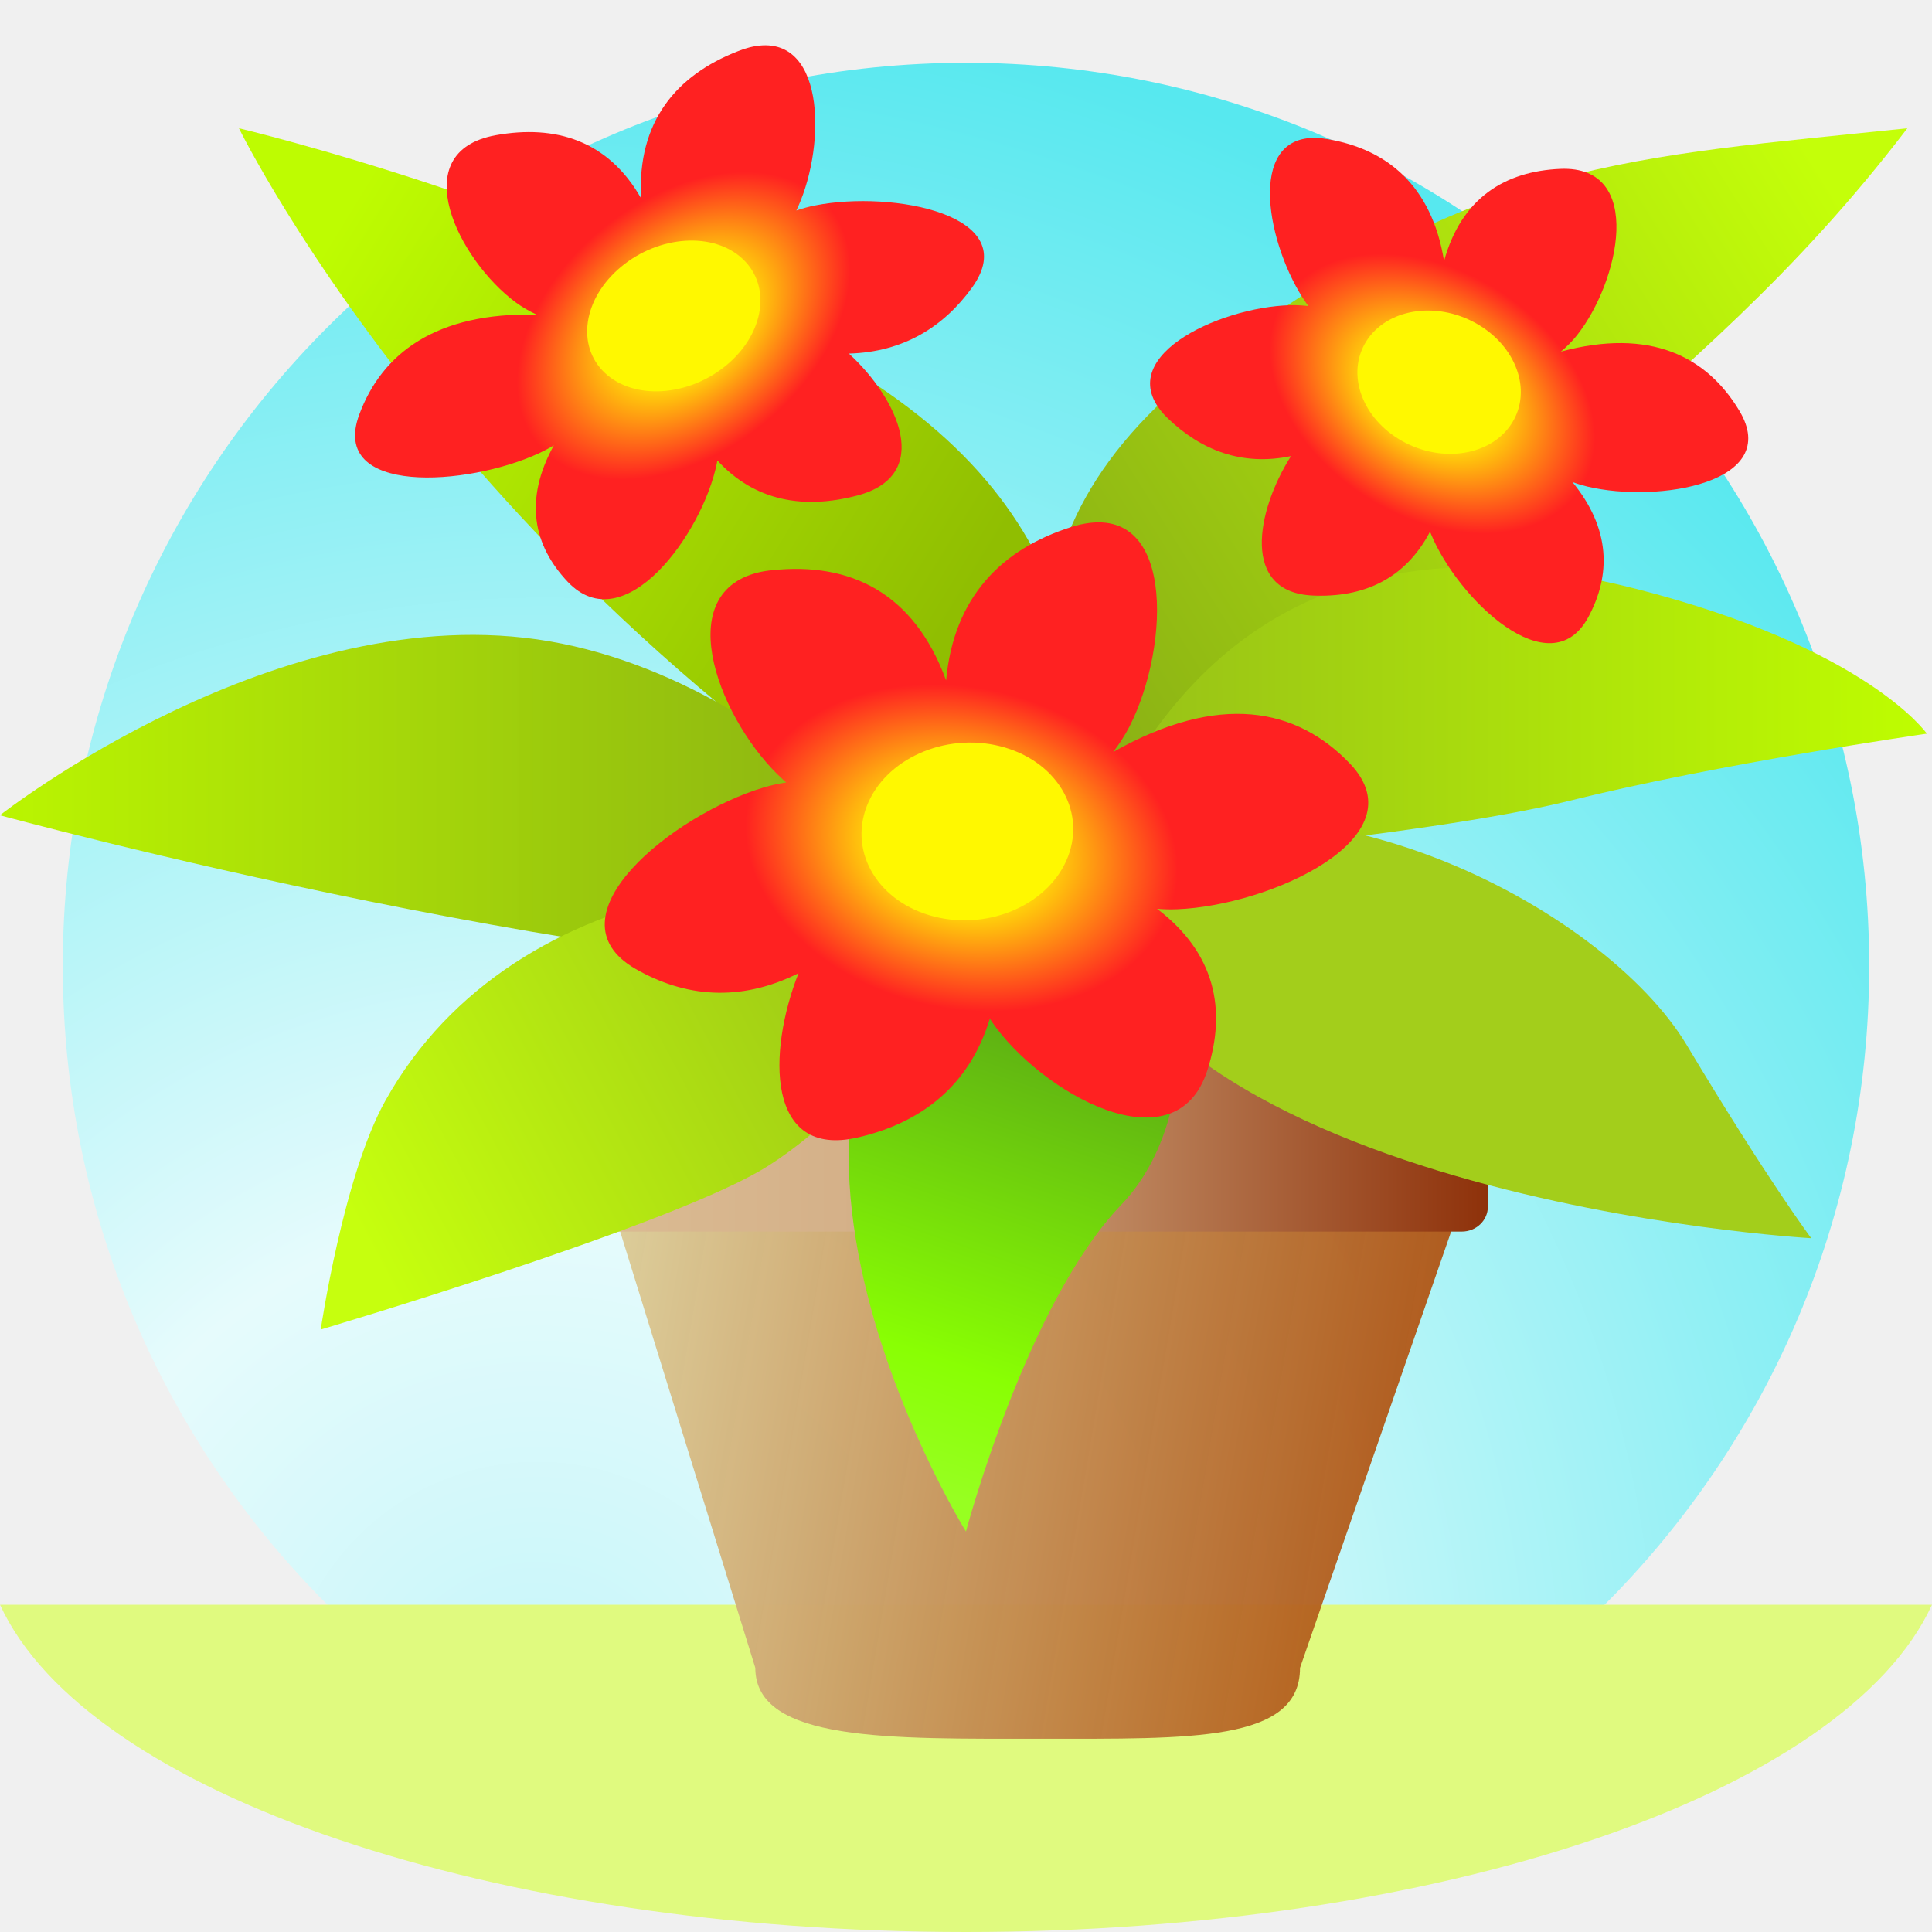
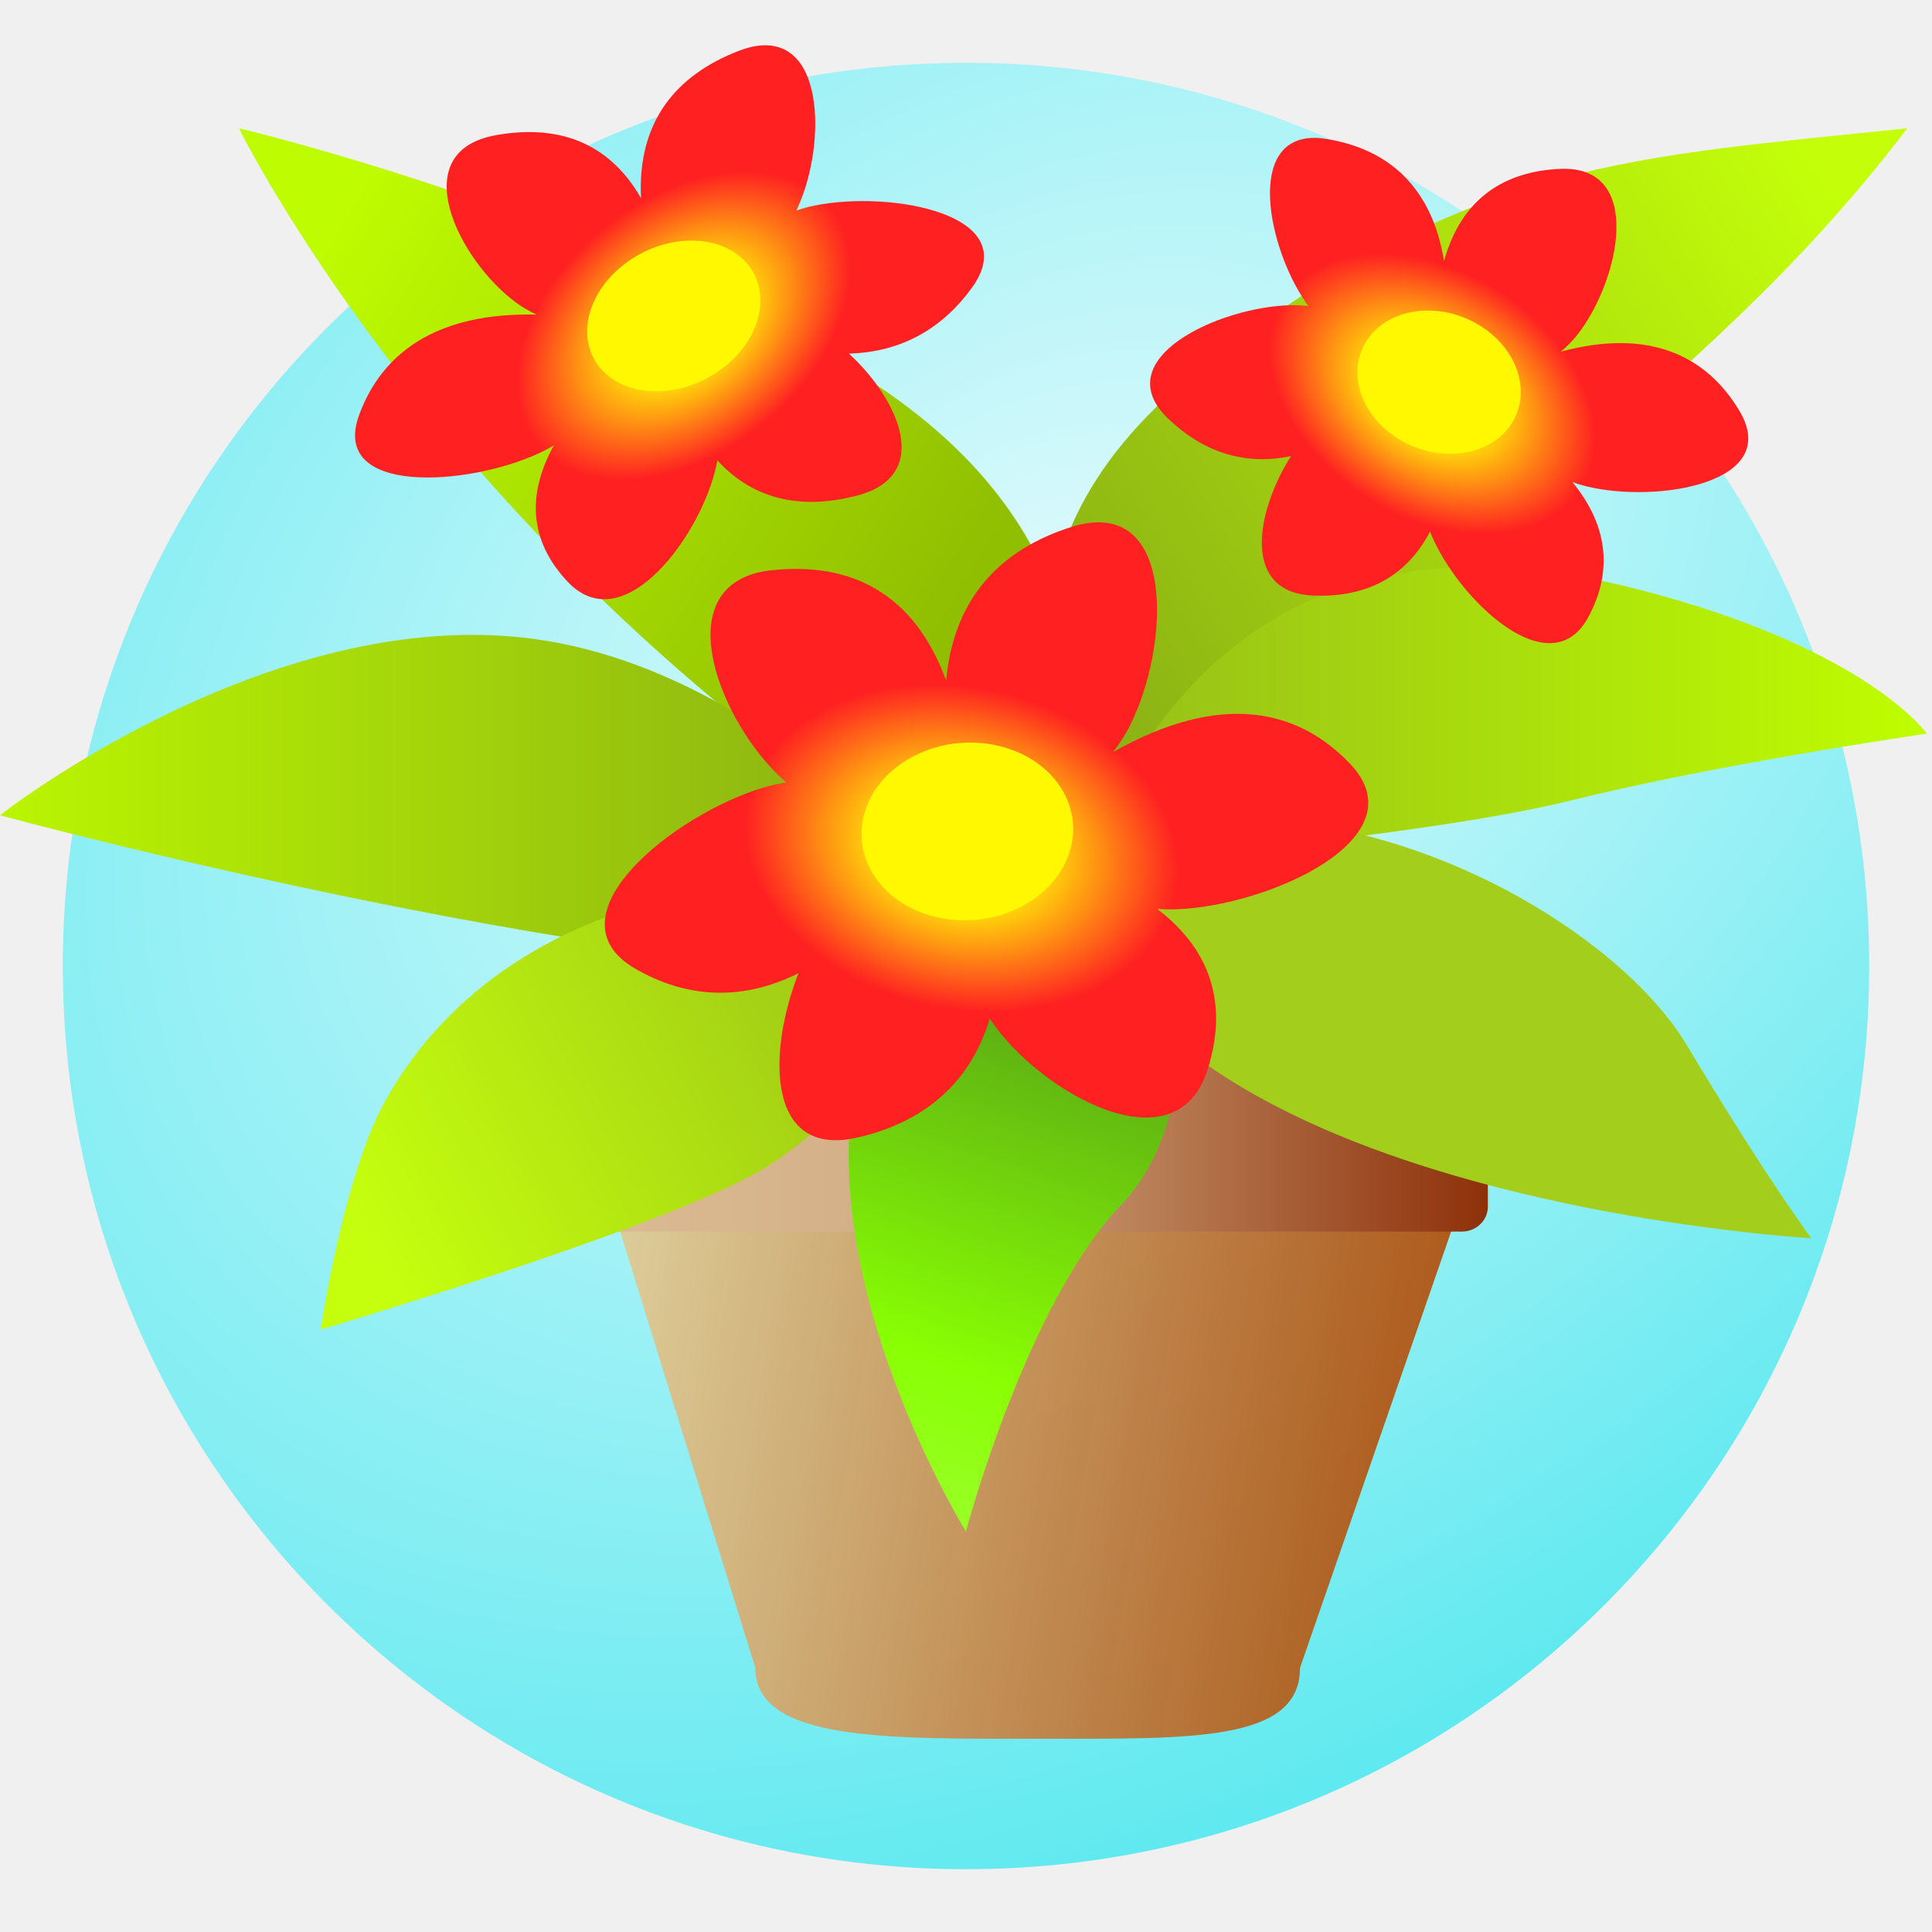
<svg xmlns="http://www.w3.org/2000/svg" xmlns:xlink="http://www.w3.org/1999/xlink" width="100" height="100" viewBox="0 0 26.458 26.458" version="1.1" id="svg2787">
  <defs id="defs2784">
    <linearGradient id="linearGradient17439">
-       <stop style="stop-color:#c5f6f9;stop-opacity:1;" offset="0" id="stop17435" />
-       <stop style="stop-color:#e6fbfc;stop-opacity:1;" offset="0.289" id="stop17443" />
+       <stop style="stop-color:#e0fafc;stop-opacity:1;" offset="0" id="stop17435" />
      <stop style="stop-color:#57e8ef;stop-opacity:1;" offset="1" id="stop17437" />
    </linearGradient>
    <linearGradient id="linearGradient88274">
      <stop style="stop-color:#ffe509;stop-opacity:1;" offset="0" id="stop88268" />
      <stop style="stop-color:#ffdd09;stop-opacity:1;" offset="0.23" id="stop91651" />
      <stop style="stop-color:#ff2121;stop-opacity:1;" offset="0.593" id="stop88272" />
    </linearGradient>
    <linearGradient id="linearGradient87446">
      <stop style="stop-color:#56a216;stop-opacity:1;" offset="0" id="stop87442" />
      <stop style="stop-color:#89ff03;stop-opacity:1;" offset="0.754" id="stop87444" />
      <stop style="stop-color:#97ff21;stop-opacity:1;" offset="0.99" id="stop32348" />
    </linearGradient>
    <linearGradient id="linearGradient87436">
      <stop style="stop-color:#c6ff0e;stop-opacity:1;" offset="0" id="stop87434" />
      <stop style="stop-color:#93ba18;stop-opacity:1;" offset="1" id="stop87432" />
    </linearGradient>
    <linearGradient id="linearGradient87426">
      <stop style="stop-color:#befc00;stop-opacity:0.996;" offset="0" id="stop87424" />
      <stop style="stop-color:#90be01;stop-opacity:1;" offset="1" id="stop87422" />
    </linearGradient>
    <linearGradient id="linearGradient87416">
      <stop style="stop-color:#baf500;stop-opacity:0.996;" offset="0" id="stop87414" />
      <stop style="stop-color:#84a816;stop-opacity:1;" offset="1" id="stop87412" />
    </linearGradient>
    <linearGradient id="linearGradient87408">
      <stop style="stop-color:#96be19;stop-opacity:1;" offset="0" id="stop87404" />
      <stop style="stop-color:#bffe00;stop-opacity:0.998;" offset="1" id="stop87406" />
    </linearGradient>
    <linearGradient id="linearGradient87400">
      <stop style="stop-color:#85a916;stop-opacity:1;" offset="0" id="stop87396" />
      <stop style="stop-color:#c4ff09;stop-opacity:1;" offset="0.881" id="stop87398" />
    </linearGradient>
    <linearGradient id="linearGradient83676">
      <stop style="stop-color:#dbbc94;stop-opacity:1;" offset="0" id="stop83674" />
      <stop style="stop-color:#d2ac84;stop-opacity:1;" offset="0.396" id="stop83751" />
      <stop style="stop-color:#8e310a;stop-opacity:1;" offset="1" id="stop83672" />
    </linearGradient>
    <linearGradient xlink:href="#linearGradient29522" id="linearGradient31309" gradientUnits="userSpaceOnUse" gradientTransform="matrix(0.7932409,-0.6089079,0.7932409,0.6089079,4.892518,-8.867114)" x1="14.228" y1="-29.19" x2="3.659" y2="-18.62" />
    <linearGradient id="linearGradient29522">
      <stop style="stop-color:#d4a125;stop-opacity:1;" offset="0" id="stop29518" />
      <stop style="stop-color:#edd495;stop-opacity:1;" offset="1" id="stop29520" />
    </linearGradient>
    <linearGradient xlink:href="#linearGradient29522" id="linearGradient31385" gradientUnits="userSpaceOnUse" gradientTransform="matrix(-0.7932409,-0.6089079,-0.7932409,0.6089079,5.107999,-8.867114)" x1="14.228" y1="-29.19" x2="3.659" y2="-18.62" />
    <linearGradient xlink:href="#linearGradient29522" id="linearGradient29605" gradientUnits="userSpaceOnUse" gradientTransform="matrix(0.8001375,-0.6190755,0.8001375,0.6190755,17.50946,-0.3688092)" x1="14.228" y1="-29.19" x2="3.659" y2="-18.62" />
    <linearGradient id="linearGradient15170">
      <stop style="stop-color:#dccd9a;stop-opacity:1;" offset="0" id="stop15166" />
      <stop style="stop-color:#aa4400;stop-opacity:0.938;" offset="1" id="stop15168" />
    </linearGradient>
    <linearGradient id="linearGradient21349">
      <stop style="stop-color:#c38e66;stop-opacity:1;" offset="0" id="stop21345" />
      <stop style="stop-color:#8b5b37;stop-opacity:1;" offset="1" id="stop21347" />
    </linearGradient>
    <linearGradient xlink:href="#linearGradient87426" id="linearGradient67992" gradientUnits="userSpaceOnUse" x1="5.486" y1="8.979" x2="11.86" y2="13.141" />
    <linearGradient xlink:href="#linearGradient87400" id="linearGradient67994" gradientUnits="userSpaceOnUse" x1="12.634" y1="13.584" x2="22.543" y2="6.943" />
    <linearGradient xlink:href="#linearGradient15170" id="linearGradient67996" gradientUnits="userSpaceOnUse" gradientTransform="matrix(0.5499997,0,0,0.5417149,16.95317,11.51363)" x1="-15.649" y1="17.282" x2="2.072" y2="20.393" />
    <linearGradient xlink:href="#linearGradient21349" id="linearGradient68000" gradientUnits="userSpaceOnUse" gradientTransform="matrix(0.5499997,0,0,0.3543472,16.95317,13.10631)" x1="-15.673" y1="6.808" x2="2.096" y2="6.808" />
    <linearGradient xlink:href="#linearGradient87416" id="linearGradient68002" gradientUnits="userSpaceOnUse" x1="2.73" y1="14.34" x2="13.008" y2="14.34" gradientTransform="matrix(1.051275,0,0,1,-0.6669769,1.3781659e-7)" />
    <linearGradient xlink:href="#linearGradient83676" id="linearGradient68004" gradientUnits="userSpaceOnUse" gradientTransform="matrix(0.7236181,0,0,1,13.92875,11.04488)" x1="-7.541" y1="6.482" x2="5.622" y2="6.482" />
    <linearGradient xlink:href="#linearGradient87436" id="linearGradient68006" gradientUnits="userSpaceOnUse" x1="6.216" y1="18.923" x2="12.706" y2="15.275" />
    <linearGradient xlink:href="#linearGradient87408" id="linearGradient68008" gradientUnits="userSpaceOnUse" x1="13.695" y1="13.447" x2="22.657" y2="13.447" />
    <linearGradient xlink:href="#linearGradient87446" id="linearGradient68010" gradientUnits="userSpaceOnUse" x1="13.084" y1="15.912" x2="11.437" y2="21.01" />
    <radialGradient xlink:href="#linearGradient88274" id="radialGradient68012" gradientUnits="userSpaceOnUse" gradientTransform="matrix(1.222499,0.3662561,-0.880079,1.182931,-13.53777,3.53111)" cx="15.861" cy="-2.631" fx="15.861" fy="-2.631" r="1.865" />
    <radialGradient xlink:href="#linearGradient88274" id="radialGradient68014" gradientUnits="userSpaceOnUse" gradientTransform="matrix(1.222499,0.3662561,-0.880079,1.182931,-13.53777,3.53111)" cx="15.861" cy="-2.631" fx="15.861" fy="-2.631" r="1.865" />
    <radialGradient xlink:href="#linearGradient88274" id="radialGradient68016" gradientUnits="userSpaceOnUse" gradientTransform="matrix(1.222499,0.3662561,-0.880079,1.182931,-13.53777,3.53111)" cx="15.861" cy="-2.631" fx="15.861" fy="-2.631" r="1.865" />
-     <radialGradient xlink:href="#linearGradient17439" id="radialGradient17441" cx="11.875" cy="19.627" fx="11.875" fy="19.627" r="12.369" gradientUnits="userSpaceOnUse" gradientTransform="matrix(1.784183,-0.7303314,0.7233711,1.76718,-28.04883,-2.586159)" />
+     <radialGradient xlink:href="#linearGradient17439" id="radialGradient17441" cx="17.109" cy="12.836" fx="17.109" fy="12.836" r="12.369" gradientUnits="userSpaceOnUse" gradientTransform="matrix(-1.57323,1.114289,-0.7891567,-1.114186,51.30391,3.788627)" />
  </defs>
  <g id="layer1">
    <circle style="fill:url(#radialGradient17441);fill-rule:evenodd;stroke-width:0.265;fill-opacity:1" id="path19668" cx="13.229" cy="13.229" r="12.369" />
    <g id="g117847" transform="translate(-85.68201,-18.42902)">
      <path id="rect29651" style="fill:#b89644;fill-opacity:1;fill-rule:evenodd;stroke-width:0.253" d="m -35.605,27.319 c -0.493,-1e-6 -0.985,0.145 -1.362,0.435 l -11.147,8.557 h 0.002 V 52.708 h 25.015 V 36.311 h 0.002 L -34.243,27.754 c -0.377,-0.29 -0.87,-0.435 -1.363,-0.435 z" />
      <rect style="mix-blend-mode:multiply;fill:#ddd3d3;fill-opacity:1;fill-rule:evenodd;stroke-width:0.259" id="rect31549-1" width="22.808" height="19.408" x="-46.973" y="31.063" />
      <rect style="fill:#ffffff;fill-rule:evenodd;stroke-width:0.265" id="rect31549" width="22.101" height="20.893" x="-46.656" y="31.253" />
      <text xml:space="preserve" style="font-style:normal;font-weight:normal;font-size:15.525px;line-height:1.25;font-family:sans-serif;fill:#000000;fill-opacity:1;stroke:none;stroke-width:0.243" x="-31.271" y="52.283" id="text33454" transform="matrix(0.9981024,0.2998089,-0.2238531,0.9346605,0,0)">
        <tspan id="tspan33452" style="font-style:normal;font-variant:normal;font-weight:bold;font-stretch:normal;font-size:15.525px;font-family:Amiri;-inkscape-font-specification:'Amiri Bold';fill:#ff2e2e;fill-opacity:1;stroke-width:0.243" x="-31.271" y="52.283">@</tspan>
      </text>
      <path id="path31562" style="mix-blend-mode:normal;fill:#c5a761;fill-opacity:1;stroke:#000000;stroke-width:0;stroke-linecap:butt;stroke-linejoin:miter;stroke-dasharray:none;stroke-opacity:1" d="m -24.548,36.496 -11.088,7.975 -11.019,-7.925 v 2.948 l 9.954,8.797 h 1.995 l -0.003,-0.05 h 0.208 l 9.953,-8.798 z" />
      <g id="g31560" transform="matrix(1,0,0,0.991651,-40.60526,66.98862)">
        <g id="g31553">
          <path id="rect29033-76-4" style="fill:url(#linearGradient31309);fill-opacity:1;fill-rule:evenodd;stroke-width:0.295" d="m -7.509,-30.936 v 16.535 c 0.453,10e-7 0.906,-0.133 1.253,-0.399 l 10.25,-7.868 -10.25,-7.868 c -0.347,-0.266 -0.8,-0.399 -1.253,-0.399 z" />
          <path id="rect29033-76-4-0" style="fill:url(#linearGradient31385);fill-opacity:1;fill-rule:evenodd;stroke-width:0.295" d="m 17.51,-30.936 v 16.535 c -0.453,10e-7 -0.906,-0.133 -1.253,-0.399 L 6.007,-22.668 16.257,-30.537 c 0.347,-0.266 0.8,-0.399 1.253,-0.399 z" />
        </g>
        <path id="rect29033-76-0" style="fill:#b89644;fill-opacity:1;fill-rule:evenodd;stroke-width:0.319" d="m 5,-23.668 c -0.473,-1e-6 -0.945,0.149 -1.307,0.448 l -10.696,8.82 H 17.003 L 6.307,-23.221 C 5.945,-23.519 5.473,-23.668 5,-23.668 Z" />
        <path id="rect29033-76" style="fill:url(#linearGradient29605);fill-opacity:1;fill-rule:evenodd;stroke-width:0.299" d="m 5,-22.806 c -0.457,-1e-6 -0.913,0.135 -1.264,0.406 l -10.339,8 H 16.603 L 6.264,-22.4 c -0.35,-0.271 -0.807,-0.406 -1.264,-0.406 z" />
      </g>
    </g>
-     <path style="fill:#e0fa7f;fill-opacity:1;fill-rule:evenodd;stroke-width:0.449" d="M 3.1666667e-7,21.976 A 13.464,5.496 0 0 0 13.229,26.458 13.464,5.496 0 0 0 26.458,21.976 Z" id="path79810" />
    <g id="g67990" transform="matrix(1.290122,0,0,1.372855,-2.842666,-8.649821)">
      <path style="fill:url(#linearGradient67992);fill-opacity:1;stroke:#000000;stroke-width:0;stroke-linecap:butt;stroke-linejoin:miter;stroke-dasharray:none;stroke-opacity:1" d="M 13.655,15.714 C 13.828,13.514 13.949,11.47 11.133,9.921 8.317,8.372 4.74,7.58 4.74,7.58 c 0,0 2.63,5.063 8.916,8.134 z" id="path67948" />
      <path style="fill:url(#linearGradient67994);fill-opacity:1;stroke:#000000;stroke-width:0;stroke-linecap:butt;stroke-linejoin:miter;stroke-dasharray:none;stroke-opacity:1" d="m 13.644,15.94 c -0.2,-2.388 -1.229,-4.197 1.508,-6.117 2.737,-1.921 4.372,-1.955 7.298,-2.243 -2.353,2.897 -4.691,3.705 -8.806,8.36 z" id="path67950" />
      <path id="path67952" style="fill:url(#linearGradient67996);fill-opacity:1;fill-rule:evenodd;stroke:#44b2c8;stroke-width:0;stroke-dasharray:none;stroke-opacity:1" d="m 8.419,17.471 1.802,5.467 c 3.3e-5,0.741 1.433,0.707 3.03,0.707 1.597,-1.1e-5 2.752,0.034 2.752,-0.707 l 2.015,-5.467 z" />
      <path id="path67956" style="fill:url(#linearGradient68000);fill-opacity:1;fill-rule:evenodd;stroke:#44b2c8;stroke-width:0;stroke-dasharray:none;stroke-opacity:1" d="m 13.22,14.919 a 4.887,0.855 0 0 0 -4.887,0.856 4.887,0.855 0 0 0 0.414,0.344 5.26,1.196 0 0 1 4.59,-0.613 5.26,1.196 0 0 1 4.467,0.565 4.887,0.855 0 0 0 0.303,-0.295 4.887,0.855 0 0 0 -4.887,-0.856 z" />
      <path id="path67958" style="fill:#362c25;fill-opacity:1;fill-rule:evenodd;stroke:#44b2c8;stroke-width:0;stroke-dasharray:none;stroke-opacity:1" d="m 13.31,15.182 a 5.291,1.829 0 0 0 -4.617,0.937 4.915,1.308 0 0 0 4.499,0.783 4.915,1.308 0 0 0 4.61,-0.856 5.291,1.829 0 0 0 -4.493,-0.863 z" />
      <path style="fill:url(#linearGradient68002);fill-opacity:1;stroke:#000000;stroke-width:0;stroke-linecap:butt;stroke-linejoin:miter;stroke-dasharray:none;stroke-opacity:1" d="m 13.008,16.038 c 0,0 -2.11,-2.876 -4.971,-3.34 -2.86,-0.464 -5.834,1.735 -5.834,1.735 0,0 6.838,1.752 10.805,1.605 z" id="path67960" />
      <rect style="opacity:1;fill:url(#linearGradient68004);fill-opacity:1;stroke:#9d9d9d;stroke-width:0;stroke-miterlimit:8;paint-order:fill markers stroke;stop-color:#000000" id="rect67962" width="9.525" height="2.117" x="8.472" y="16.469" rx="0.277" ry="0.248" />
      <path style="fill:url(#linearGradient68006);fill-opacity:1;stroke:#000000;stroke-width:0;stroke-linecap:butt;stroke-linejoin:miter;stroke-dasharray:none;stroke-opacity:1" d="m 12.893,15.512 c -1.76,-0.787 -5.215,-0.564 -6.6,1.77 -0.446,0.752 -0.685,2.281 -0.685,2.281 0,0 3.551,-0.987 4.651,-1.577 1.1,-0.59 2.634,-2.474 2.634,-2.474 z" id="path67964" />
      <path style="fill:url(#linearGradient68008);fill-opacity:1;stroke:#000000;stroke-width:0;stroke-linecap:butt;stroke-linejoin:miter;stroke-dasharray:none;stroke-opacity:1" d="m 13.695,14.937 c 0.757,-1.795 2.311,-3.616 5.869,-2.764 2.459,0.589 3.093,1.446 3.093,1.446 0,0 -2.204,0.298 -3.791,0.669 -1.545,0.362 -5.171,0.648 -5.171,0.648 z" id="path67966" />
      <path style="fill:#a3ce1b;fill-opacity:1;stroke:#000000;stroke-width:0;stroke-linecap:butt;stroke-linejoin:miter;stroke-dasharray:none;stroke-opacity:1" d="m 13.533,14.844 c 2.466,-1.123 5.7,0.51 6.575,1.881 0.875,1.371 1.322,1.927 1.322,1.927 0,0 -7.46,-0.394 -7.896,-3.808 z" id="path67968" />
      <path style="fill:url(#linearGradient68010);fill-opacity:1;stroke:#000000;stroke-width:0;stroke-linecap:butt;stroke-linejoin:miter;stroke-dasharray:none;stroke-opacity:1" d="m 13.085,14.9 c 1.833,0.129 2.029,2.432 1.022,3.417 -1.007,0.985 -1.65,3.261 -1.65,3.261 0,0 -3.182,-4.819 0.628,-6.678 z" id="path67970" />
      <g id="g67976" transform="matrix(1.111707,-0.2340806,0.2555571,0.9971539,-1.211581,5.250456)">
        <path id="path67972" style="fill:url(#radialGradient68012);fill-opacity:1;stroke:#000000;stroke-width:0;stroke-linecap:butt;stroke-linejoin:miter;stroke-dasharray:none;stroke-opacity:1" d="M 9.372,3.727 C 9.336,3.728 9.298,3.732 9.257,3.739 8.652,3.835 8.192,4.189 8.06,4.928 7.887,4.308 7.445,4.046 6.881,4.021 6.014,3.983 6.272,5.129 6.698,5.651 6.746,5.71 6.801,5.763 6.86,5.811 5.953,5.573 5.372,5.851 5.034,6.384 4.588,7.088 5.855,7.294 6.578,7.132 6.63,7.12 6.681,7.106 6.731,7.088 6.337,7.544 6.328,7.996 6.558,8.412 6.941,9.103 7.886,8.24 8.167,7.608 c 0.004,-0.009 0.008,-0.019 0.012,-0.029 C 8.431,8.05 8.859,8.229 9.368,8.21 10.104,8.183 9.955,7.384 9.604,6.845 10.102,6.947 10.522,6.792 10.864,6.48 11.496,5.901 10.357,5.387 9.624,5.367 c -0.061,-0.002 -0.123,0.001 -0.184,0.008 0.007,-0.009 0.015,-0.019 0.022,-0.029 C 9.862,4.802 10.1,3.709 9.372,3.727 Z" />
        <ellipse style="fill:#fff800;fill-opacity:1;fill-rule:evenodd;stroke-width:0.26" id="ellipse67974" cx="-3.547" cy="9.224" rx="0.846" ry="0.687" transform="matrix(-0.8839148,0.4676479,0.538214,0.8428082,0,0)" />
      </g>
      <g id="g67982" transform="matrix(-1.040536,-0.00390544,-0.00933203,1.018369,25.96468,3.917095)">
        <path id="path67978" style="fill:url(#radialGradient68014);fill-opacity:1;stroke:#000000;stroke-width:0;stroke-linecap:butt;stroke-linejoin:miter;stroke-dasharray:none;stroke-opacity:1" d="M 9.372,3.727 C 9.336,3.728 9.298,3.732 9.257,3.739 8.652,3.835 8.192,4.189 8.06,4.928 7.887,4.308 7.445,4.046 6.881,4.021 6.014,3.983 6.272,5.129 6.698,5.651 6.746,5.71 6.801,5.763 6.86,5.811 5.953,5.573 5.372,5.851 5.034,6.384 4.588,7.088 5.855,7.294 6.578,7.132 6.63,7.12 6.681,7.106 6.731,7.088 6.337,7.544 6.328,7.996 6.558,8.412 6.941,9.103 7.886,8.24 8.167,7.608 c 0.004,-0.009 0.008,-0.019 0.012,-0.029 C 8.431,8.05 8.859,8.229 9.368,8.21 10.104,8.183 9.955,7.384 9.604,6.845 10.102,6.947 10.522,6.792 10.864,6.48 11.496,5.901 10.357,5.387 9.624,5.367 c -0.061,-0.002 -0.123,0.001 -0.184,0.008 0.007,-0.009 0.015,-0.019 0.022,-0.029 C 9.862,4.802 10.1,3.709 9.372,3.727 Z" />
        <ellipse style="fill:#fff800;fill-opacity:1;fill-rule:evenodd;stroke-width:0.26" id="ellipse67980" cx="-3.547" cy="9.224" rx="0.846" ry="0.687" transform="matrix(-0.8839148,0.4676479,0.538214,0.8428082,0,0)" />
      </g>
      <g id="g67988" transform="matrix(-1.304965,0.3301232,0.2336753,1.257712,21.61291,4.229343)">
        <path id="path67984" style="fill:url(#radialGradient68016);fill-opacity:1;stroke:#000000;stroke-width:0;stroke-linecap:butt;stroke-linejoin:miter;stroke-dasharray:none;stroke-opacity:1" d="M 9.372,3.727 C 9.336,3.728 9.298,3.732 9.257,3.739 8.652,3.835 8.192,4.189 8.06,4.928 7.887,4.308 7.445,4.046 6.881,4.021 6.014,3.983 6.272,5.129 6.698,5.651 6.746,5.71 6.801,5.763 6.86,5.811 5.953,5.573 5.372,5.851 5.034,6.384 4.588,7.088 5.855,7.294 6.578,7.132 6.63,7.12 6.681,7.106 6.731,7.088 6.337,7.544 6.328,7.996 6.558,8.412 6.941,9.103 7.886,8.24 8.167,7.608 c 0.004,-0.009 0.008,-0.019 0.012,-0.029 C 8.431,8.05 8.859,8.229 9.368,8.21 10.104,8.183 9.955,7.384 9.604,6.845 10.102,6.947 10.522,6.792 10.864,6.48 11.496,5.901 10.357,5.387 9.624,5.367 c -0.061,-0.002 -0.123,0.001 -0.184,0.008 0.007,-0.009 0.015,-0.019 0.022,-0.029 C 9.862,4.802 10.1,3.709 9.372,3.727 Z" />
        <ellipse style="fill:#fff800;fill-opacity:1;fill-rule:evenodd;stroke-width:0.26" id="ellipse67986" cx="-3.547" cy="9.224" rx="0.846" ry="0.687" transform="matrix(-0.8839148,0.4676479,0.538214,0.8428082,0,0)" />
      </g>
    </g>
  </g>
</svg>
